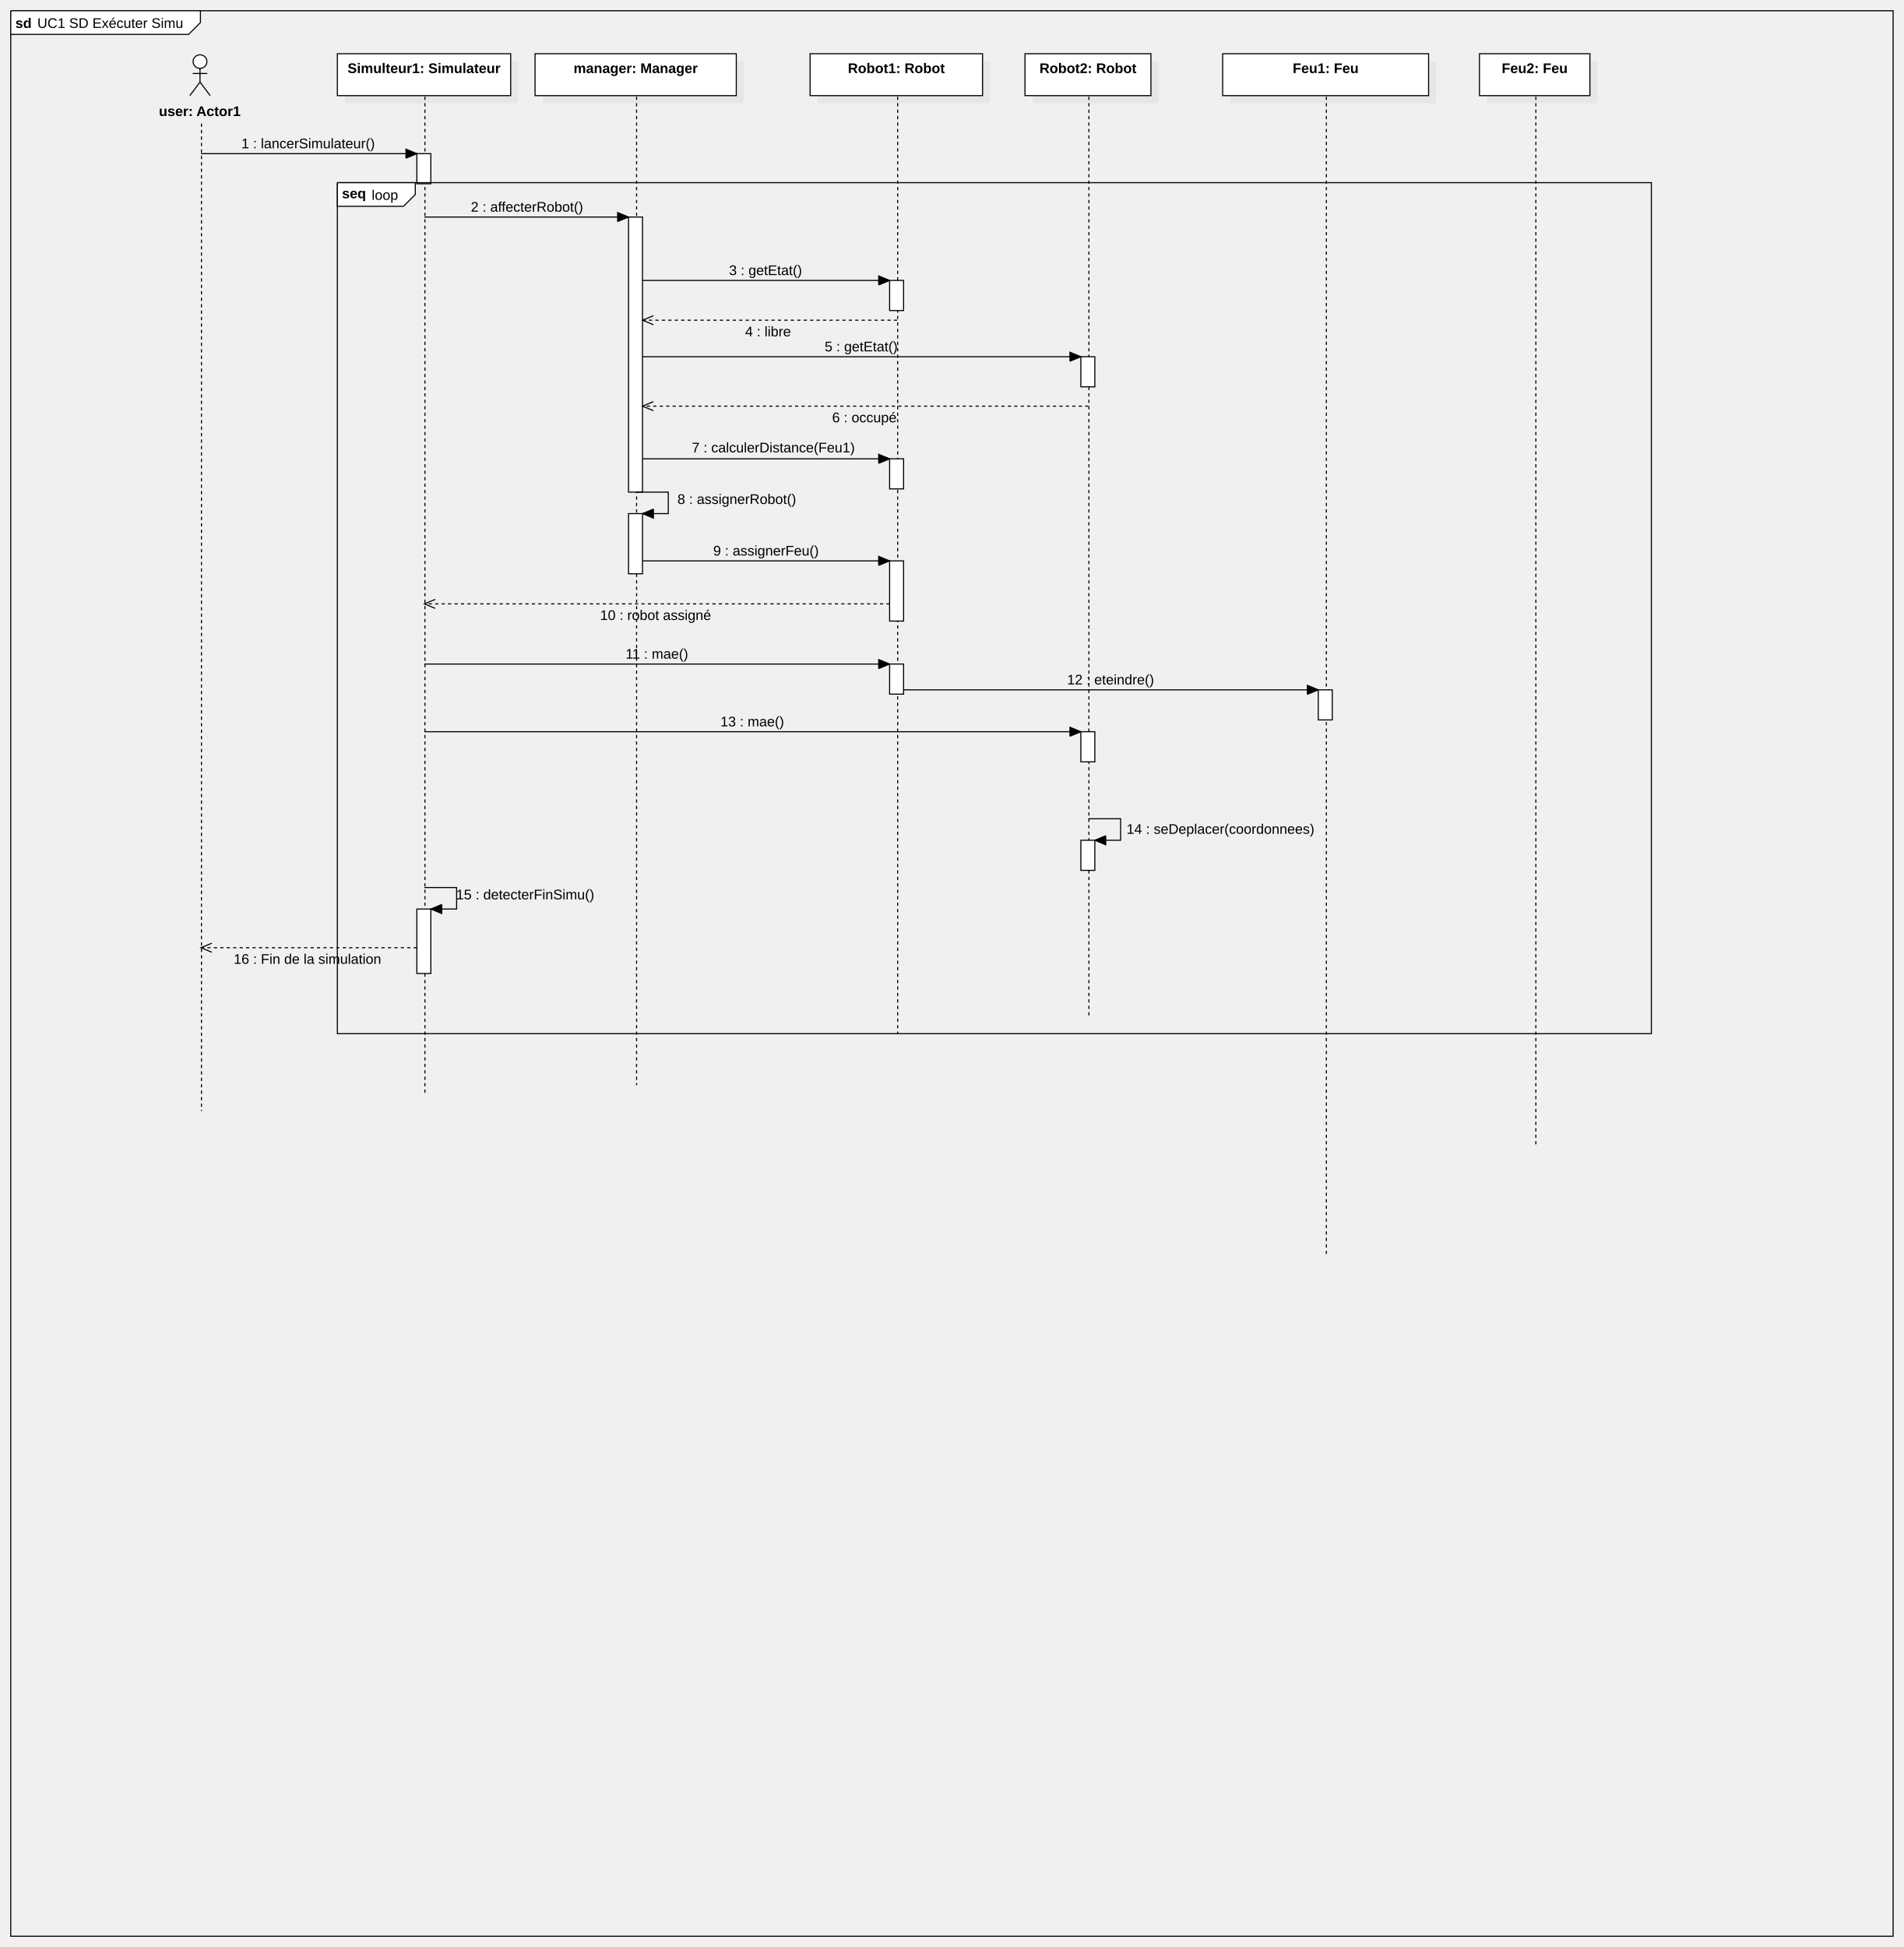
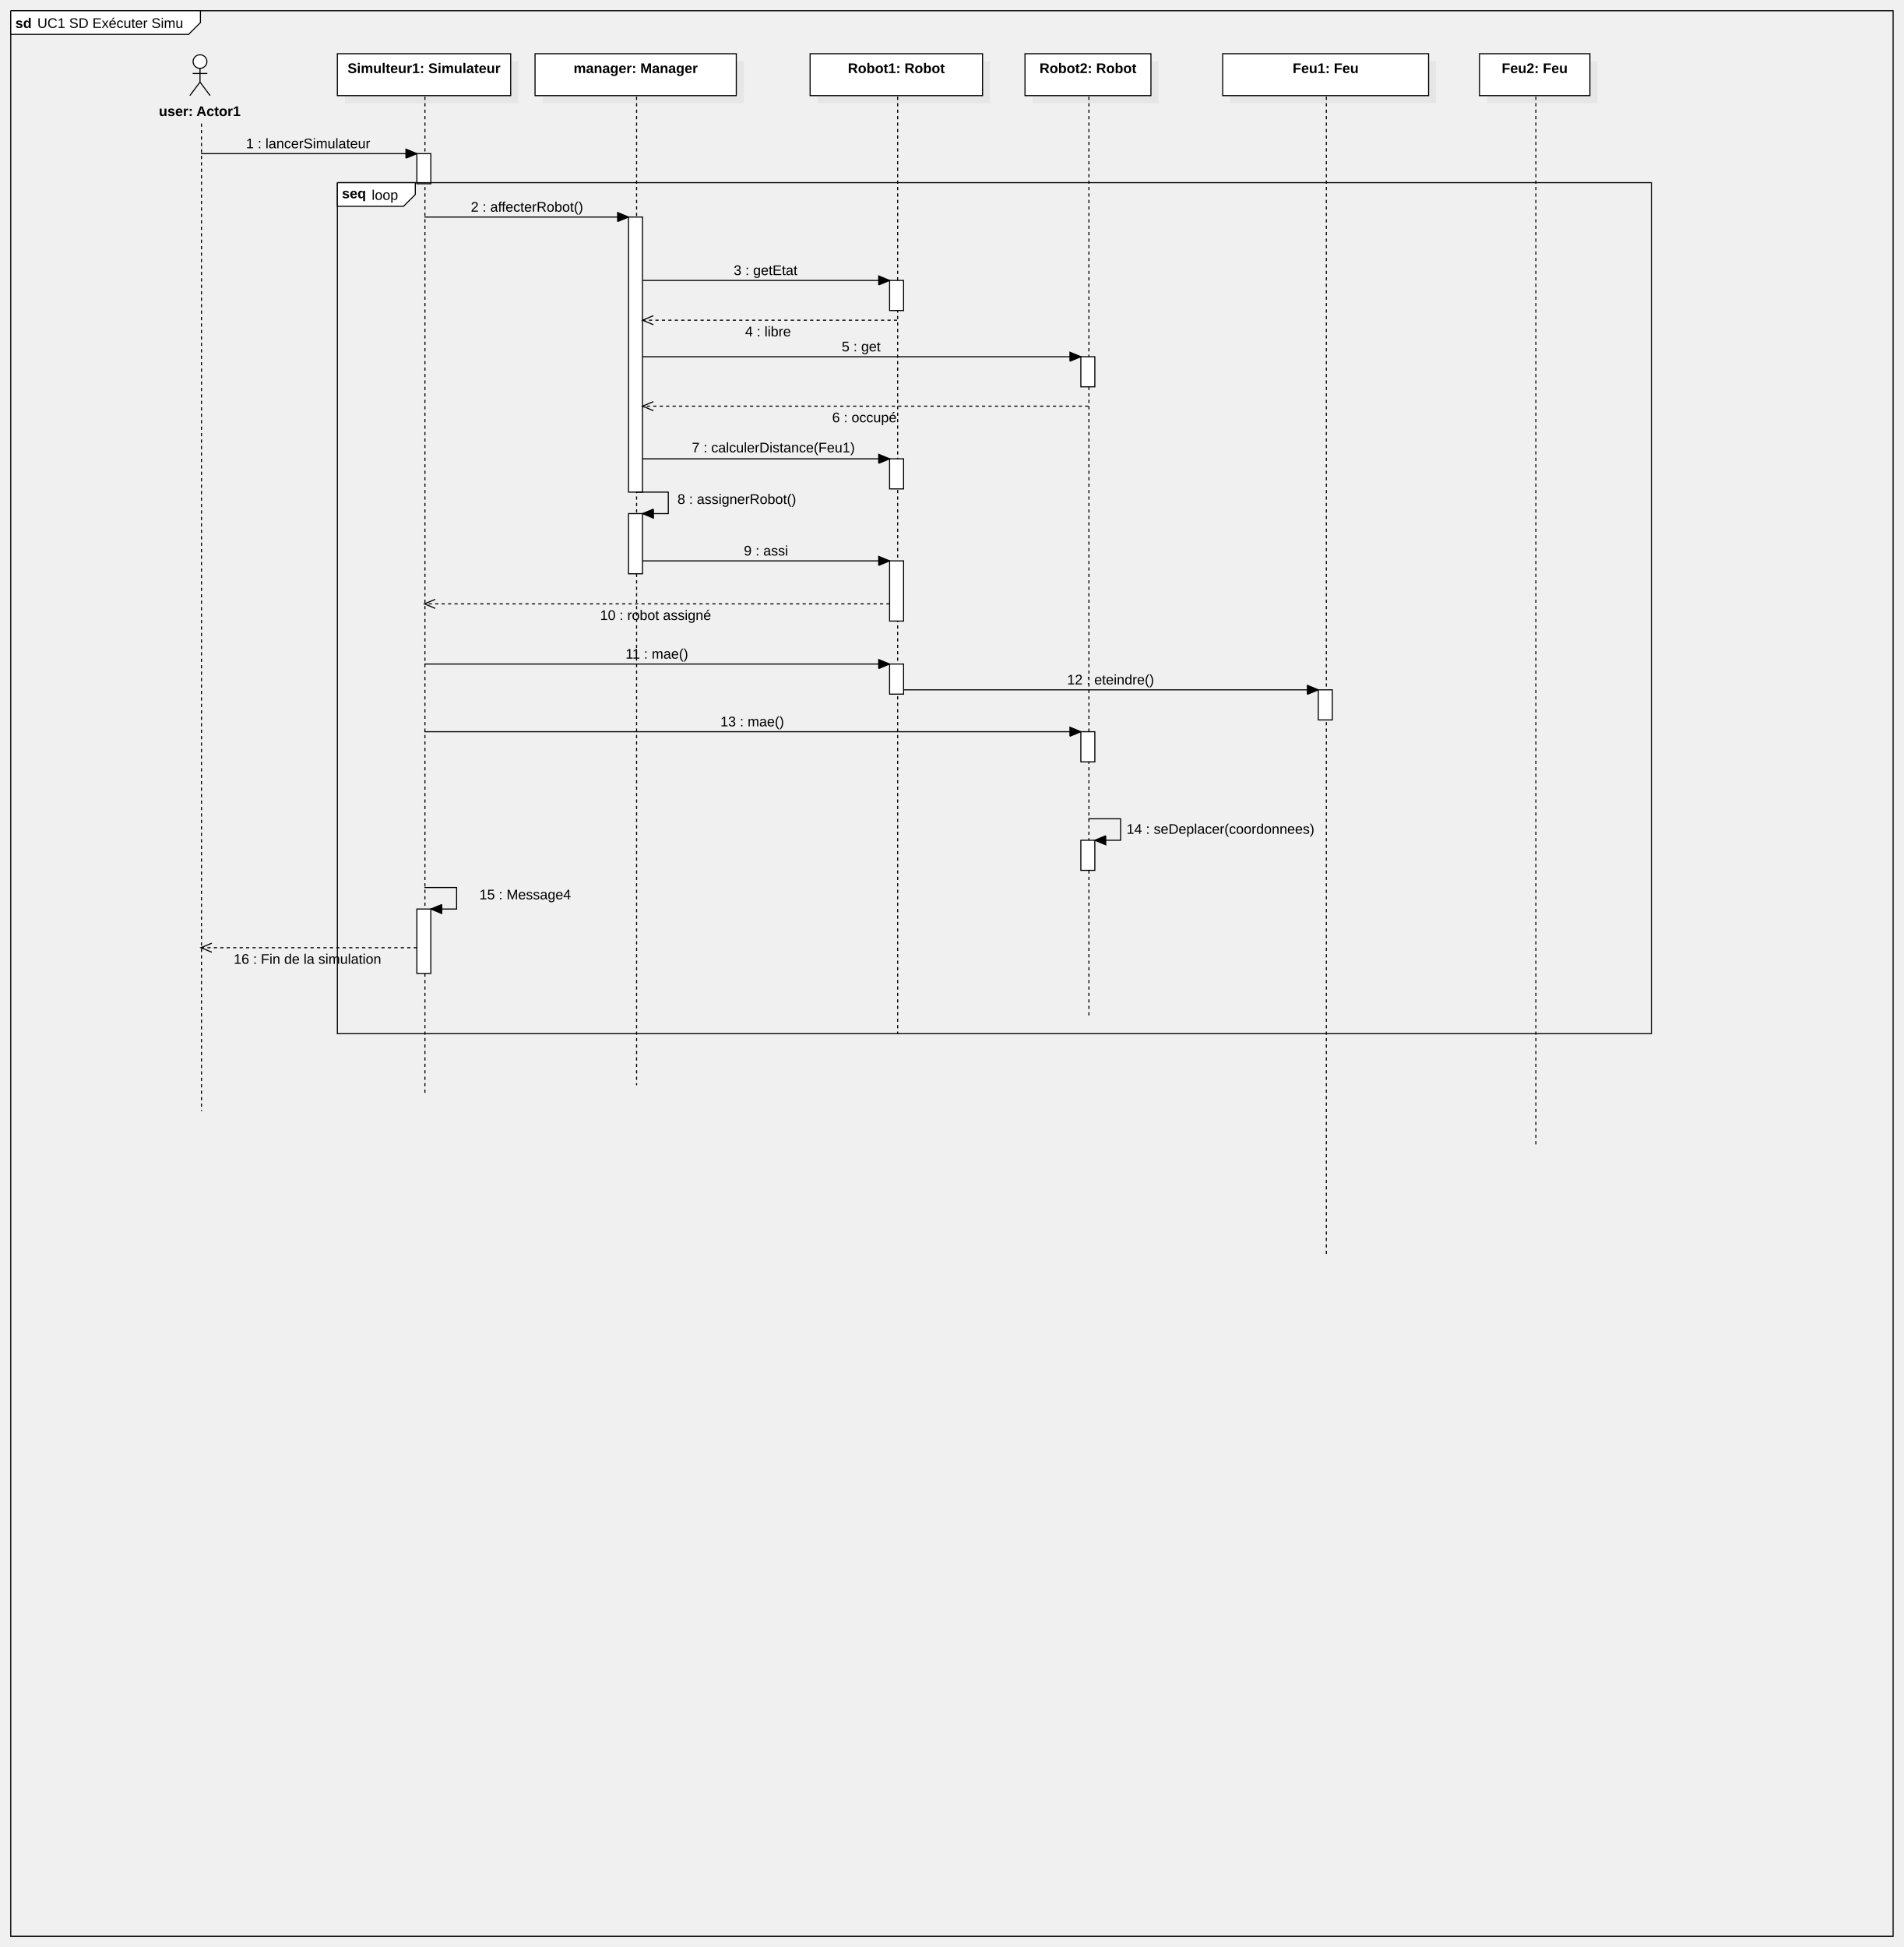
<svg xmlns="http://www.w3.org/2000/svg" version="1.1" width="1772" height="1812">
  <defs />
  <g>
    <g transform="translate(10,10) scale(1,1)">
      <path fill="none" stroke="#000000" d="M 0 0 L 1752 0 L 1752 1792 L 0 1792 L 0 0" stroke-miterlimit="10" />
    </g>
    <g transform="translate(10,10) scale(1,1)">
      <path fill="#ffffff" stroke="none" d="M 0 0 L 0 22 L 165.551 22 L 176.551 11 L 176.551 0 L 0 0" />
    </g>
    <g transform="translate(10,10) scale(1,1)">
      <path fill="none" stroke="#000000" d="M 0 0 L 0 22 L 165.551 22 L 176.551 11 L 176.551 0 L 0 0 L 0 0" stroke-miterlimit="10" />
    </g>
    <g transform="translate(10,10) scale(1,1)">
      <g>
        <path fill="none" stroke="none" />
        <text fill="#000000" stroke="none" font-family="Arial" font-size="13px" font-style="normal" font-weight="normal" text-decoration="none" x="24.73" y="16">UC1 SD Exécuter Simu</text>
      </g>
    </g>
    <g transform="translate(10,10) scale(1,1)">
      <g>
        <path fill="none" stroke="none" />
        <text fill="#000000" stroke="none" font-family="Arial" font-size="13px" font-style="normal" font-weight="bold" text-decoration="none" x="4.28" y="16">sd</text>
      </g>
    </g>
    <g transform="translate(10,10) scale(1,1)">
      <path fill="#ffffff" stroke="none" d="M 169.722 47.3 C 169.722 43.821 172.6 41 176.151 41 C 179.702 41 182.58 43.821 182.58 47.3 C 182.58 50.779 179.702 53.6 176.151 53.6 C 172.6 53.6 169.722 50.779 169.722 47.3 Z" />
    </g>
    <g transform="translate(10,10) scale(1,1)">
      <path fill="none" stroke="#000000" d="M 169.722 47.3 C 169.722 43.821 172.6 41 176.151 41 C 179.702 41 182.58 43.821 182.58 47.3 C 182.58 50.779 179.702 53.6 176.151 53.6 C 172.6 53.6 169.722 50.779 169.722 47.3 Z" stroke-miterlimit="10" />
    </g>
    <g transform="translate(10,10) scale(1,1)">
      <path fill="none" stroke="#000000" d="M 176.151 53.6 L 176.151 66.4" stroke-miterlimit="10" />
    </g>
    <g transform="translate(10,10) scale(1,1)">
      <path fill="none" stroke="#000000" d="M 169.344 58.4 L 182.958 58.4" stroke-miterlimit="10" />
    </g>
    <g transform="translate(10,10) scale(1,1)">
      <path fill="none" stroke="#000000" d="M 176.151 66.4 L 166.696 79" stroke-miterlimit="10" />
    </g>
    <g transform="translate(10,10) scale(1,1)">
      <path fill="none" stroke="#000000" d="M 176.151 66.4 L 185.605 79" stroke-miterlimit="10" />
    </g>
    <g transform="translate(10,10) scale(1,1)">
      <g>
        <path fill="none" stroke="none" />
        <text fill="#000000" stroke="none" font-family="Arial" font-size="13px" font-style="normal" font-weight="bold" text-decoration="none" x="137.862" y="98">user: Actor1</text>
      </g>
    </g>
    <g transform="translate(10,10) scale(1,1)">
      <path fill="none" stroke="#000000" d="M 177.5 105 L 177.5 1024" stroke-miterlimit="10" stroke-dasharray="3" />
    </g>
    <g transform="translate(10,10) scale(1,1)">
      <rect fill="#C0C0C0" stroke="none" x="1135" y="47" width="191.656" height="39" opacity="0.2" />
    </g>
    <g transform="translate(10,10) scale(1,1)">
      <rect fill="#ffffff" stroke="none" x="1128" y="40" width="191.656" height="39" />
    </g>
    <g transform="translate(10,10) scale(1,1)">
      <path fill="none" stroke="#000000" d="M 1128 40 L 1319.656 40 L 1319.656 79 L 1128 79 L 1128 40 Z Z" stroke-miterlimit="10" />
    </g>
    <g transform="translate(10,10) scale(1,1)">
      <g>
        <path fill="none" stroke="none" />
        <text fill="#000000" stroke="none" font-family="Arial" font-size="13px" font-style="normal" font-weight="bold" text-decoration="none" x="1193.131" y="58">Feu1: Feu</text>
      </g>
    </g>
    <g transform="translate(10,10) scale(1,1)">
      <path fill="none" stroke="#000000" d="M 1224.5 80 L 1224.5 1160" stroke-miterlimit="10" stroke-dasharray="3" />
    </g>
    <g transform="translate(10,10) scale(1,1)">
      <rect fill="#C0C0C0" stroke="none" x="311" y="47" width="161.308" height="39" opacity="0.2" />
    </g>
    <g transform="translate(10,10) scale(1,1)">
      <rect fill="#ffffff" stroke="none" x="304" y="40" width="161.308" height="39" />
    </g>
    <g transform="translate(10,10) scale(1,1)">
      <path fill="none" stroke="#000000" d="M 304 40 L 465.308 40 L 465.308 79 L 304 79 L 304 40 Z Z" stroke-miterlimit="10" />
    </g>
    <g transform="translate(10,10) scale(1,1)">
      <g>
        <path fill="none" stroke="none" />
        <text fill="#000000" stroke="none" font-family="Arial" font-size="13px" font-style="normal" font-weight="bold" text-decoration="none" x="313.5" y="58">Simulteur1: Simulateur</text>
      </g>
    </g>
    <g transform="translate(10,10) scale(1,1)">
      <path fill="none" stroke="#000000" d="M 385.5 80 L 385.5 1008" stroke-miterlimit="10" stroke-dasharray="3" />
    </g>
    <g transform="translate(10,10) scale(1,1)">
      <rect fill="#C0C0C0" stroke="none" x="495" y="47" width="187.295" height="39" opacity="0.2" />
    </g>
    <g transform="translate(10,10) scale(1,1)">
      <rect fill="#ffffff" stroke="none" x="488" y="40" width="187.295" height="39" />
    </g>
    <g transform="translate(10,10) scale(1,1)">
      <path fill="none" stroke="#000000" d="M 488 40 L 675.295 40 L 675.295 79 L 488 79 L 488 40 Z Z" stroke-miterlimit="10" />
    </g>
    <g transform="translate(10,10) scale(1,1)">
      <g>
        <path fill="none" stroke="none" />
        <text fill="#000000" stroke="none" font-family="Arial" font-size="13px" font-style="normal" font-weight="bold" text-decoration="none" x="523.852" y="58">manager: Manager</text>
      </g>
    </g>
    <g transform="translate(10,10) scale(1,1)">
      <path fill="none" stroke="#000000" d="M 582.5 80 L 582.5 1000" stroke-miterlimit="10" stroke-dasharray="3" />
    </g>
    <g transform="translate(10,10) scale(1,1)">
      <rect fill="#C0C0C0" stroke="none" x="751" y="47" width="160.502" height="39" opacity="0.2" />
    </g>
    <g transform="translate(10,10) scale(1,1)">
      <rect fill="#ffffff" stroke="none" x="744" y="40" width="160.502" height="39" />
    </g>
    <g transform="translate(10,10) scale(1,1)">
      <path fill="none" stroke="#000000" d="M 744 40 L 904.502 40 L 904.502 79 L 744 79 L 744 40 Z Z" stroke-miterlimit="10" />
    </g>
    <g transform="translate(10,10) scale(1,1)">
      <g>
        <path fill="none" stroke="none" />
        <text fill="#000000" stroke="none" font-family="Arial" font-size="13px" font-style="normal" font-weight="bold" text-decoration="none" x="779.125" y="58">Robot1: Robot</text>
      </g>
    </g>
    <g transform="translate(10,10) scale(1,1)">
      <path fill="none" stroke="#000000" d="M 825.5 80 L 825.5 952" stroke-miterlimit="10" stroke-dasharray="3" />
    </g>
    <g transform="translate(10,10) scale(1,1)">
      <rect fill="#C0C0C0" stroke="none" x="951" y="47" width="117.217" height="39" opacity="0.2" />
    </g>
    <g transform="translate(10,10) scale(1,1)">
      <rect fill="#ffffff" stroke="none" x="944" y="40" width="117.217" height="39" />
    </g>
    <g transform="translate(10,10) scale(1,1)">
      <path fill="none" stroke="#000000" d="M 944 40 L 1061.217 40 L 1061.217 79 L 944 79 L 944 40 Z Z" stroke-miterlimit="10" />
    </g>
    <g transform="translate(10,10) scale(1,1)">
      <g>
        <path fill="none" stroke="none" />
        <text fill="#000000" stroke="none" font-family="Arial" font-size="13px" font-style="normal" font-weight="bold" text-decoration="none" x="957.483" y="58">Robot2: Robot</text>
      </g>
    </g>
    <g transform="translate(10,10) scale(1,1)">
      <path fill="none" stroke="#000000" d="M 1003.5 80 L 1003.5 936" stroke-miterlimit="10" stroke-dasharray="3" />
    </g>
    <g transform="translate(10,10) scale(1,1)">
      <rect fill="#C0C0C0" stroke="none" x="1374" y="47" width="102.789" height="39" opacity="0.2" />
    </g>
    <g transform="translate(10,10) scale(1,1)">
      <rect fill="#ffffff" stroke="none" x="1367" y="40" width="102.789" height="39" />
    </g>
    <g transform="translate(10,10) scale(1,1)">
      <path fill="none" stroke="#000000" d="M 1367 40 L 1469.789 40 L 1469.789 79 L 1367 79 L 1367 40 Z Z" stroke-miterlimit="10" />
    </g>
    <g transform="translate(10,10) scale(1,1)">
      <g>
        <path fill="none" stroke="none" />
        <text fill="#000000" stroke="none" font-family="Arial" font-size="13px" font-style="normal" font-weight="bold" text-decoration="none" x="1387.697" y="58">Feu2: Feu</text>
      </g>
    </g>
    <g transform="translate(10,10) scale(1,1)">
      <path fill="none" stroke="#000000" d="M 1419.5 80 L 1419.5 1056" stroke-miterlimit="10" stroke-dasharray="3" />
    </g>
    <g transform="translate(10,10) scale(1,1)">
      <path fill="none" stroke="#000000" d="M 177 133 L 378 133" stroke-miterlimit="10" />
    </g>
    <g transform="translate(10,10) scale(1,1)">
      <path fill="#000000" stroke="none" d="M 367.837 137.21 L 378 133 L 367.837 128.79" />
    </g>
    <g transform="translate(10,10) scale(1,1)">
      <path fill="none" stroke="#000000" d="M 367.837 137.21 L 378 133 L 367.837 128.79 L 367.837 137.21" stroke-miterlimit="10" />
    </g>
    <g transform="translate(10,10) scale(1,1)">
      <g>
        <path fill="none" stroke="none" />
-         <text fill="#000000" stroke="none" font-family="Arial" font-size="13px" font-style="normal" font-weight="normal" text-decoration="none" x="214.671" y="128">1 : lancerSimulateur()</text>
+         <text fill="#000000" stroke="none" font-family="Arial" font-size="13px" font-style="normal" font-weight="normal" text-decoration="none" x="219" y="128">1 : lancerSimulateur</text>
      </g>
    </g>
    <g transform="translate(10,10) scale(1,1)">
      <rect fill="#ffffff" stroke="none" x="378" y="133" width="13" height="28" />
    </g>
    <g transform="translate(10,10) scale(1,1)">
      <path fill="none" stroke="#000000" d="M 378 133 L 391 133 L 391 161 L 378 161 L 378 133 Z Z" stroke-miterlimit="10" />
    </g>
    <g transform="translate(10,10) scale(1,1)">
      <path fill="none" stroke="#000000" d="M 385 192 L 575 192" stroke-miterlimit="10" />
    </g>
    <g transform="translate(10,10) scale(1,1)">
      <path fill="#000000" stroke="none" d="M 564.837 196.21 L 575 192 L 564.837 187.79" />
    </g>
    <g transform="translate(10,10) scale(1,1)">
      <path fill="none" stroke="#000000" d="M 564.837 196.21 L 575 192 L 564.837 187.79 L 564.837 196.21" stroke-miterlimit="10" />
    </g>
    <g transform="translate(10,10) scale(1,1)">
      <g>
        <path fill="none" stroke="none" />
        <text fill="#000000" stroke="none" font-family="Arial" font-size="13px" font-style="normal" font-weight="normal" text-decoration="none" x="428.22" y="187">2 : affecterRobot()</text>
      </g>
    </g>
    <g transform="translate(10,10) scale(1,1)">
      <rect fill="#ffffff" stroke="none" x="575" y="192" width="13" height="256" />
    </g>
    <g transform="translate(10,10) scale(1,1)">
      <path fill="none" stroke="#000000" d="M 575 192 L 588 192 L 588 448 L 575 448 L 575 192 Z Z" stroke-miterlimit="10" />
    </g>
    <g transform="translate(10,10) scale(1,1)">
      <path fill="none" stroke="#000000" d="M 588 251 L 818 251" stroke-miterlimit="10" />
    </g>
    <g transform="translate(10,10) scale(1,1)">
      <path fill="#000000" stroke="none" d="M 807.837 255.21 L 818 251 L 807.837 246.79" />
    </g>
    <g transform="translate(10,10) scale(1,1)">
      <path fill="none" stroke="#000000" d="M 807.837 255.21 L 818 251 L 807.837 246.79 L 807.837 255.21" stroke-miterlimit="10" />
    </g>
    <g transform="translate(10,10) scale(1,1)">
      <g>
        <path fill="none" stroke="none" />
-         <text fill="#000000" stroke="none" font-family="Arial" font-size="13px" font-style="normal" font-weight="normal" text-decoration="none" x="668.562" y="246">3 : getEtat()</text>
+         <text fill="#000000" stroke="none" font-family="Arial" font-size="13px" font-style="normal" font-weight="normal" text-decoration="none" x="672.891" y="246">3 : getEtat</text>
      </g>
    </g>
    <g transform="translate(10,10) scale(1,1)">
      <rect fill="#ffffff" stroke="none" x="818" y="251" width="13" height="28" />
    </g>
    <g transform="translate(10,10) scale(1,1)">
      <path fill="none" stroke="#000000" d="M 818 251 L 831 251 L 831 279 L 818 279 L 818 251 Z Z" stroke-miterlimit="10" />
    </g>
    <g transform="translate(10,10) scale(1,1)">
      <path fill="none" stroke="#000000" d="M 825 288 L 588 288" stroke-miterlimit="10" stroke-dasharray="3" />
    </g>
    <g transform="translate(10,10) scale(1,1)">
      <path fill="none" stroke="#000000" d="M 598.163 283.79 L 588 288 L 598.163 292.21" stroke-miterlimit="10" />
    </g>
    <g transform="translate(10,10) scale(1,1)">
      <g>
        <path fill="none" stroke="none" />
        <text fill="#000000" stroke="none" font-family="Arial" font-size="13px" font-style="normal" font-weight="normal" text-decoration="none" x="683.49" y="303">4 : libre</text>
      </g>
    </g>
    <g transform="translate(10,10) scale(1,1)">
      <path fill="none" stroke="#000000" d="M 588 322 L 996 322" stroke-miterlimit="10" />
    </g>
    <g transform="translate(10,10) scale(1,1)">
      <path fill="#000000" stroke="none" d="M 985.837 326.21 L 996 322 L 985.837 317.79" />
    </g>
    <g transform="translate(10,10) scale(1,1)">
      <path fill="none" stroke="#000000" d="M 985.837 326.21 L 996 322 L 985.837 317.79 L 985.837 326.21" stroke-miterlimit="10" />
    </g>
    <g transform="translate(10,10) scale(1,1)">
      <g>
        <path fill="none" stroke="none" />
-         <text fill="#000000" stroke="none" font-family="Arial" font-size="13px" font-style="normal" font-weight="normal" text-decoration="none" x="757.562" y="317">5 : getEtat()</text>
+         <text fill="#000000" stroke="none" font-family="Arial" font-size="13px" font-style="normal" font-weight="normal" text-decoration="none" x="773.454" y="317">5 : get</text>
      </g>
    </g>
    <g transform="translate(10,10) scale(1,1)">
      <rect fill="#ffffff" stroke="none" x="996" y="322" width="13" height="28" />
    </g>
    <g transform="translate(10,10) scale(1,1)">
      <path fill="none" stroke="#000000" d="M 996 322 L 1009 322 L 1009 350 L 996 350 L 996 322 Z Z" stroke-miterlimit="10" />
    </g>
    <g transform="translate(10,10) scale(1,1)">
      <path fill="none" stroke="#000000" d="M 1003 368 L 588 368" stroke-miterlimit="10" stroke-dasharray="3" />
    </g>
    <g transform="translate(10,10) scale(1,1)">
      <path fill="none" stroke="#000000" d="M 598.163 363.79 L 588 368 L 598.163 372.21" stroke-miterlimit="10" />
    </g>
    <g transform="translate(10,10) scale(1,1)">
      <g>
        <path fill="none" stroke="none" />
        <text fill="#000000" stroke="none" font-family="Arial" font-size="13px" font-style="normal" font-weight="normal" text-decoration="none" x="764.5" y="383">6 : occupé</text>
      </g>
    </g>
    <g transform="translate(10,10) scale(1,1)">
      <path fill="none" stroke="#000000" d="M 588 417 L 818 417" stroke-miterlimit="10" />
    </g>
    <g transform="translate(10,10) scale(1,1)">
      <path fill="#000000" stroke="none" d="M 807.837 421.21 L 818 417 L 807.837 412.79" />
    </g>
    <g transform="translate(10,10) scale(1,1)">
      <path fill="none" stroke="#000000" d="M 807.837 421.21 L 818 417 L 807.837 412.79 L 807.837 421.21" stroke-miterlimit="10" />
    </g>
    <g transform="translate(10,10) scale(1,1)">
      <g>
        <path fill="none" stroke="none" />
        <text fill="#000000" stroke="none" font-family="Arial" font-size="13px" font-style="normal" font-weight="normal" text-decoration="none" x="633.914" y="411">7 : calculerDistance(Feu1)</text>
      </g>
    </g>
    <g transform="translate(10,10) scale(1,1)">
      <rect fill="#ffffff" stroke="none" x="818" y="417" width="13" height="28" />
    </g>
    <g transform="translate(10,10) scale(1,1)">
      <path fill="none" stroke="#000000" d="M 818 417 L 831 417 L 831 445 L 818 445 L 818 417 Z Z" stroke-miterlimit="10" />
    </g>
    <g transform="translate(10,10) scale(1,1)">
      <path fill="none" stroke="#000000" d="M 582 448 L 612 448 L 612 468 L 588 468" stroke-miterlimit="10" />
    </g>
    <g transform="translate(10,10) scale(1,1)">
      <path fill="#000000" stroke="none" d="M 598.163 463.79 L 588 468 L 598.163 472.21" />
    </g>
    <g transform="translate(10,10) scale(1,1)">
      <path fill="none" stroke="#000000" d="M 598.163 463.79 L 588 468 L 598.163 472.21 L 598.163 463.79" stroke-miterlimit="10" />
    </g>
    <g transform="translate(10,10) scale(1,1)">
      <g>
        <path fill="none" stroke="none" />
        <text fill="#000000" stroke="none" font-family="Arial" font-size="13px" font-style="normal" font-weight="normal" text-decoration="none" x="620.5" y="459">8 : assignerRobot()</text>
      </g>
    </g>
    <g transform="translate(10,10) scale(1,1)">
      <rect fill="#ffffff" stroke="none" x="575" y="468" width="13" height="56" />
    </g>
    <g transform="translate(10,10) scale(1,1)">
      <path fill="none" stroke="#000000" d="M 575 468 L 588 468 L 588 524 L 575 524 L 575 468 Z Z" stroke-miterlimit="10" />
    </g>
    <g transform="translate(10,10) scale(1,1)">
      <path fill="none" stroke="#000000" d="M 588 512 L 818 512" stroke-miterlimit="10" />
    </g>
    <g transform="translate(10,10) scale(1,1)">
      <path fill="#000000" stroke="none" d="M 807.837 516.21 L 818 512 L 807.837 507.79" />
    </g>
    <g transform="translate(10,10) scale(1,1)">
      <path fill="none" stroke="#000000" d="M 807.837 516.21 L 818 512 L 807.837 507.79 L 807.837 516.21" stroke-miterlimit="10" />
    </g>
    <g transform="translate(10,10) scale(1,1)">
      <g>
        <path fill="none" stroke="none" />
-         <text fill="#000000" stroke="none" font-family="Arial" font-size="13px" font-style="normal" font-weight="normal" text-decoration="none" x="653.829" y="507">9 : assignerFeu()</text>
+         <text fill="#000000" stroke="none" font-family="Arial" font-size="13px" font-style="normal" font-weight="normal" text-decoration="none" x="682.368" y="507">9 : assi</text>
      </g>
    </g>
    <g transform="translate(10,10) scale(1,1)">
      <rect fill="#ffffff" stroke="none" x="818" y="512" width="13" height="56" />
    </g>
    <g transform="translate(10,10) scale(1,1)">
      <path fill="none" stroke="#000000" d="M 818 512 L 831 512 L 831 568 L 818 568 L 818 512 Z Z" stroke-miterlimit="10" />
    </g>
    <g transform="translate(10,10) scale(1,1)">
      <path fill="none" stroke="#000000" d="M 818 552 L 385 552" stroke-miterlimit="10" stroke-dasharray="3" />
    </g>
    <g transform="translate(10,10) scale(1,1)">
      <path fill="none" stroke="#000000" d="M 395.163 547.79 L 385 552 L 395.163 556.21" stroke-miterlimit="10" />
    </g>
    <g transform="translate(10,10) scale(1,1)">
      <g>
        <path fill="none" stroke="none" />
        <text fill="#000000" stroke="none" font-family="Arial" font-size="13px" font-style="normal" font-weight="normal" text-decoration="none" x="548.5" y="567">10 : robot assigné</text>
      </g>
    </g>
    <g transform="translate(10,10) scale(1,1)">
      <path fill="none" stroke="#000000" d="M 385 608 L 818 608" stroke-miterlimit="10" />
    </g>
    <g transform="translate(10,10) scale(1,1)">
      <path fill="#000000" stroke="none" d="M 807.837 612.21 L 818 608 L 807.837 603.79" />
    </g>
    <g transform="translate(10,10) scale(1,1)">
      <path fill="none" stroke="#000000" d="M 807.837 612.21 L 818 608 L 807.837 603.79 L 807.837 612.21" stroke-miterlimit="10" />
    </g>
    <g transform="translate(10,10) scale(1,1)">
      <g>
        <path fill="none" stroke="none" />
        <text fill="#000000" stroke="none" font-family="Arial" font-size="13px" font-style="normal" font-weight="normal" text-decoration="none" x="572.242" y="603">11 : mae()</text>
      </g>
    </g>
    <g transform="translate(10,10) scale(1,1)">
      <rect fill="#ffffff" stroke="none" x="818" y="608" width="13" height="28" />
    </g>
    <g transform="translate(10,10) scale(1,1)">
      <path fill="none" stroke="#000000" d="M 818 608 L 831 608 L 831 636 L 818 636 L 818 608 Z Z" stroke-miterlimit="10" />
    </g>
    <g transform="translate(10,10) scale(1,1)">
      <path fill="none" stroke="#000000" d="M 831 632 L 1217 632" stroke-miterlimit="10" />
    </g>
    <g transform="translate(10,10) scale(1,1)">
      <path fill="#000000" stroke="none" d="M 1206.837 636.21 L 1217 632 L 1206.837 627.79" />
    </g>
    <g transform="translate(10,10) scale(1,1)">
      <path fill="none" stroke="#000000" d="M 1206.837 636.21 L 1217 632 L 1206.837 627.79 L 1206.837 636.21" stroke-miterlimit="10" />
    </g>
    <g transform="translate(10,10) scale(1,1)">
      <g>
        <path fill="none" stroke="none" />
        <text fill="#000000" stroke="none" font-family="Arial" font-size="13px" font-style="normal" font-weight="normal" text-decoration="none" x="983.188" y="627">12 : eteindre()</text>
      </g>
    </g>
    <g transform="translate(10,10) scale(1,1)">
      <rect fill="#ffffff" stroke="none" x="1217" y="632" width="13" height="28" />
    </g>
    <g transform="translate(10,10) scale(1,1)">
      <path fill="none" stroke="#000000" d="M 1217 632 L 1230 632 L 1230 660 L 1217 660 L 1217 632 Z Z" stroke-miterlimit="10" />
    </g>
    <g transform="translate(10,10) scale(1,1)">
      <path fill="none" stroke="#000000" d="M 385 671 L 996 671" stroke-miterlimit="10" />
    </g>
    <g transform="translate(10,10) scale(1,1)">
      <path fill="#000000" stroke="none" d="M 985.837 675.21 L 996 671 L 985.837 666.79" />
    </g>
    <g transform="translate(10,10) scale(1,1)">
      <path fill="none" stroke="#000000" d="M 985.837 675.21 L 996 671 L 985.837 666.79 L 985.837 675.21" stroke-miterlimit="10" />
    </g>
    <g transform="translate(10,10) scale(1,1)">
      <g>
        <path fill="none" stroke="none" />
        <text fill="#000000" stroke="none" font-family="Arial" font-size="13px" font-style="normal" font-weight="normal" text-decoration="none" x="660.516" y="666">13 : mae()</text>
      </g>
    </g>
    <g transform="translate(10,10) scale(1,1)">
      <rect fill="#ffffff" stroke="none" x="996" y="671" width="13" height="28" />
    </g>
    <g transform="translate(10,10) scale(1,1)">
      <path fill="none" stroke="#000000" d="M 996 671 L 1009 671 L 1009 699 L 996 699 L 996 671 Z Z" stroke-miterlimit="10" />
    </g>
    <g transform="translate(10,10) scale(1,1)">
      <path fill="none" stroke="#000000" d="M 1003 752 L 1033 752 L 1033 772 L 1009 772" stroke-miterlimit="10" />
    </g>
    <g transform="translate(10,10) scale(1,1)">
      <path fill="#000000" stroke="none" d="M 1019.163 767.79 L 1009 772 L 1019.163 776.21" />
    </g>
    <g transform="translate(10,10) scale(1,1)">
      <path fill="none" stroke="#000000" d="M 1019.163 767.79 L 1009 772 L 1019.163 776.21 L 1019.163 767.79" stroke-miterlimit="10" />
    </g>
    <g transform="translate(10,10) scale(1,1)">
      <g>
        <path fill="none" stroke="none" />
        <text fill="#000000" stroke="none" font-family="Arial" font-size="13px" font-style="normal" font-weight="normal" text-decoration="none" x="1038.5" y="766">14 : seDeplacer(coordonnees)</text>
      </g>
    </g>
    <g transform="translate(10,10) scale(1,1)">
      <rect fill="#ffffff" stroke="none" x="996" y="772" width="13" height="28" />
    </g>
    <g transform="translate(10,10) scale(1,1)">
      <path fill="none" stroke="#000000" d="M 996 772 L 1009 772 L 1009 800 L 996 800 L 996 772 Z Z" stroke-miterlimit="10" />
    </g>
    <g transform="translate(10,10) scale(1,1)">
      <path fill="none" stroke="#000000" d="M 385 816 L 415 816 L 415 836 L 391 836" stroke-miterlimit="10" />
    </g>
    <g transform="translate(10,10) scale(1,1)">
      <path fill="#000000" stroke="none" d="M 401.163 831.79 L 391 836 L 401.163 840.21" />
    </g>
    <g transform="translate(10,10) scale(1,1)">
      <path fill="none" stroke="#000000" d="M 401.163 831.79 L 391 836 L 401.163 840.21 L 401.163 831.79" stroke-miterlimit="10" />
    </g>
    <g transform="translate(10,10) scale(1,1)">
      <g>
        <path fill="none" stroke="none" />
-         <text fill="#000000" stroke="none" font-family="Arial" font-size="13px" font-style="normal" font-weight="normal" text-decoration="none" x="414.5" y="827">15 : detecterFinSimu()</text>
+         <text fill="#000000" stroke="none" font-family="Arial" font-size="13px" font-style="normal" font-weight="normal" text-decoration="none" x="436.165" y="827">15 : Message4</text>
      </g>
    </g>
    <g transform="translate(10,10) scale(1,1)">
      <rect fill="#ffffff" stroke="none" x="378" y="836" width="13" height="60" />
    </g>
    <g transform="translate(10,10) scale(1,1)">
      <path fill="none" stroke="#000000" d="M 378 836 L 391 836 L 391 896 L 378 896 L 378 836 Z Z" stroke-miterlimit="10" />
    </g>
    <g transform="translate(10,10) scale(1,1)">
      <path fill="none" stroke="#000000" d="M 378 872 L 177 872" stroke-miterlimit="10" stroke-dasharray="3" />
    </g>
    <g transform="translate(10,10) scale(1,1)">
      <path fill="none" stroke="#000000" d="M 187.163 867.79 L 177 872 L 187.163 876.21" stroke-miterlimit="10" />
    </g>
    <g transform="translate(10,10) scale(1,1)">
      <g>
        <path fill="none" stroke="none" />
        <text fill="#000000" stroke="none" font-family="Arial" font-size="13px" font-style="normal" font-weight="normal" text-decoration="none" x="207.5" y="887">16 : Fin de la simulation</text>
      </g>
    </g>
    <g transform="translate(10,10) scale(1,1)">
      <path fill="none" stroke="#000000" d="M 304 160 L 1527 160 L 1527 952 L 304 952 L 304 160" stroke-miterlimit="10" />
    </g>
    <g transform="translate(10,10) scale(1,1)">
      <path fill="#ffffff" stroke="none" d="M 304 160 L 304 182 L 365.538 182 L 376.538 171 L 376.538 160 L 304 160" />
    </g>
    <g transform="translate(10,10) scale(1,1)">
      <path fill="none" stroke="#000000" d="M 304 160 L 304 182 L 365.538 182 L 376.538 171 L 376.538 160 L 304 160 L 304 160" stroke-miterlimit="10" />
    </g>
    <g transform="translate(10,10) scale(1,1)">
      <g>
        <path fill="none" stroke="none" />
        <text fill="#000000" stroke="none" font-family="Arial" font-size="13px" font-style="normal" font-weight="normal" text-decoration="none" x="335.96" y="176">loop</text>
      </g>
    </g>
    <g transform="translate(10,10) scale(1,1)">
      <g>
        <path fill="none" stroke="none" />
        <text fill="#000000" stroke="none" font-family="Arial" font-size="13px" font-style="normal" font-weight="bold" text-decoration="none" x="308.28" y="174.5">seq</text>
      </g>
    </g>
  </g>
</svg>
